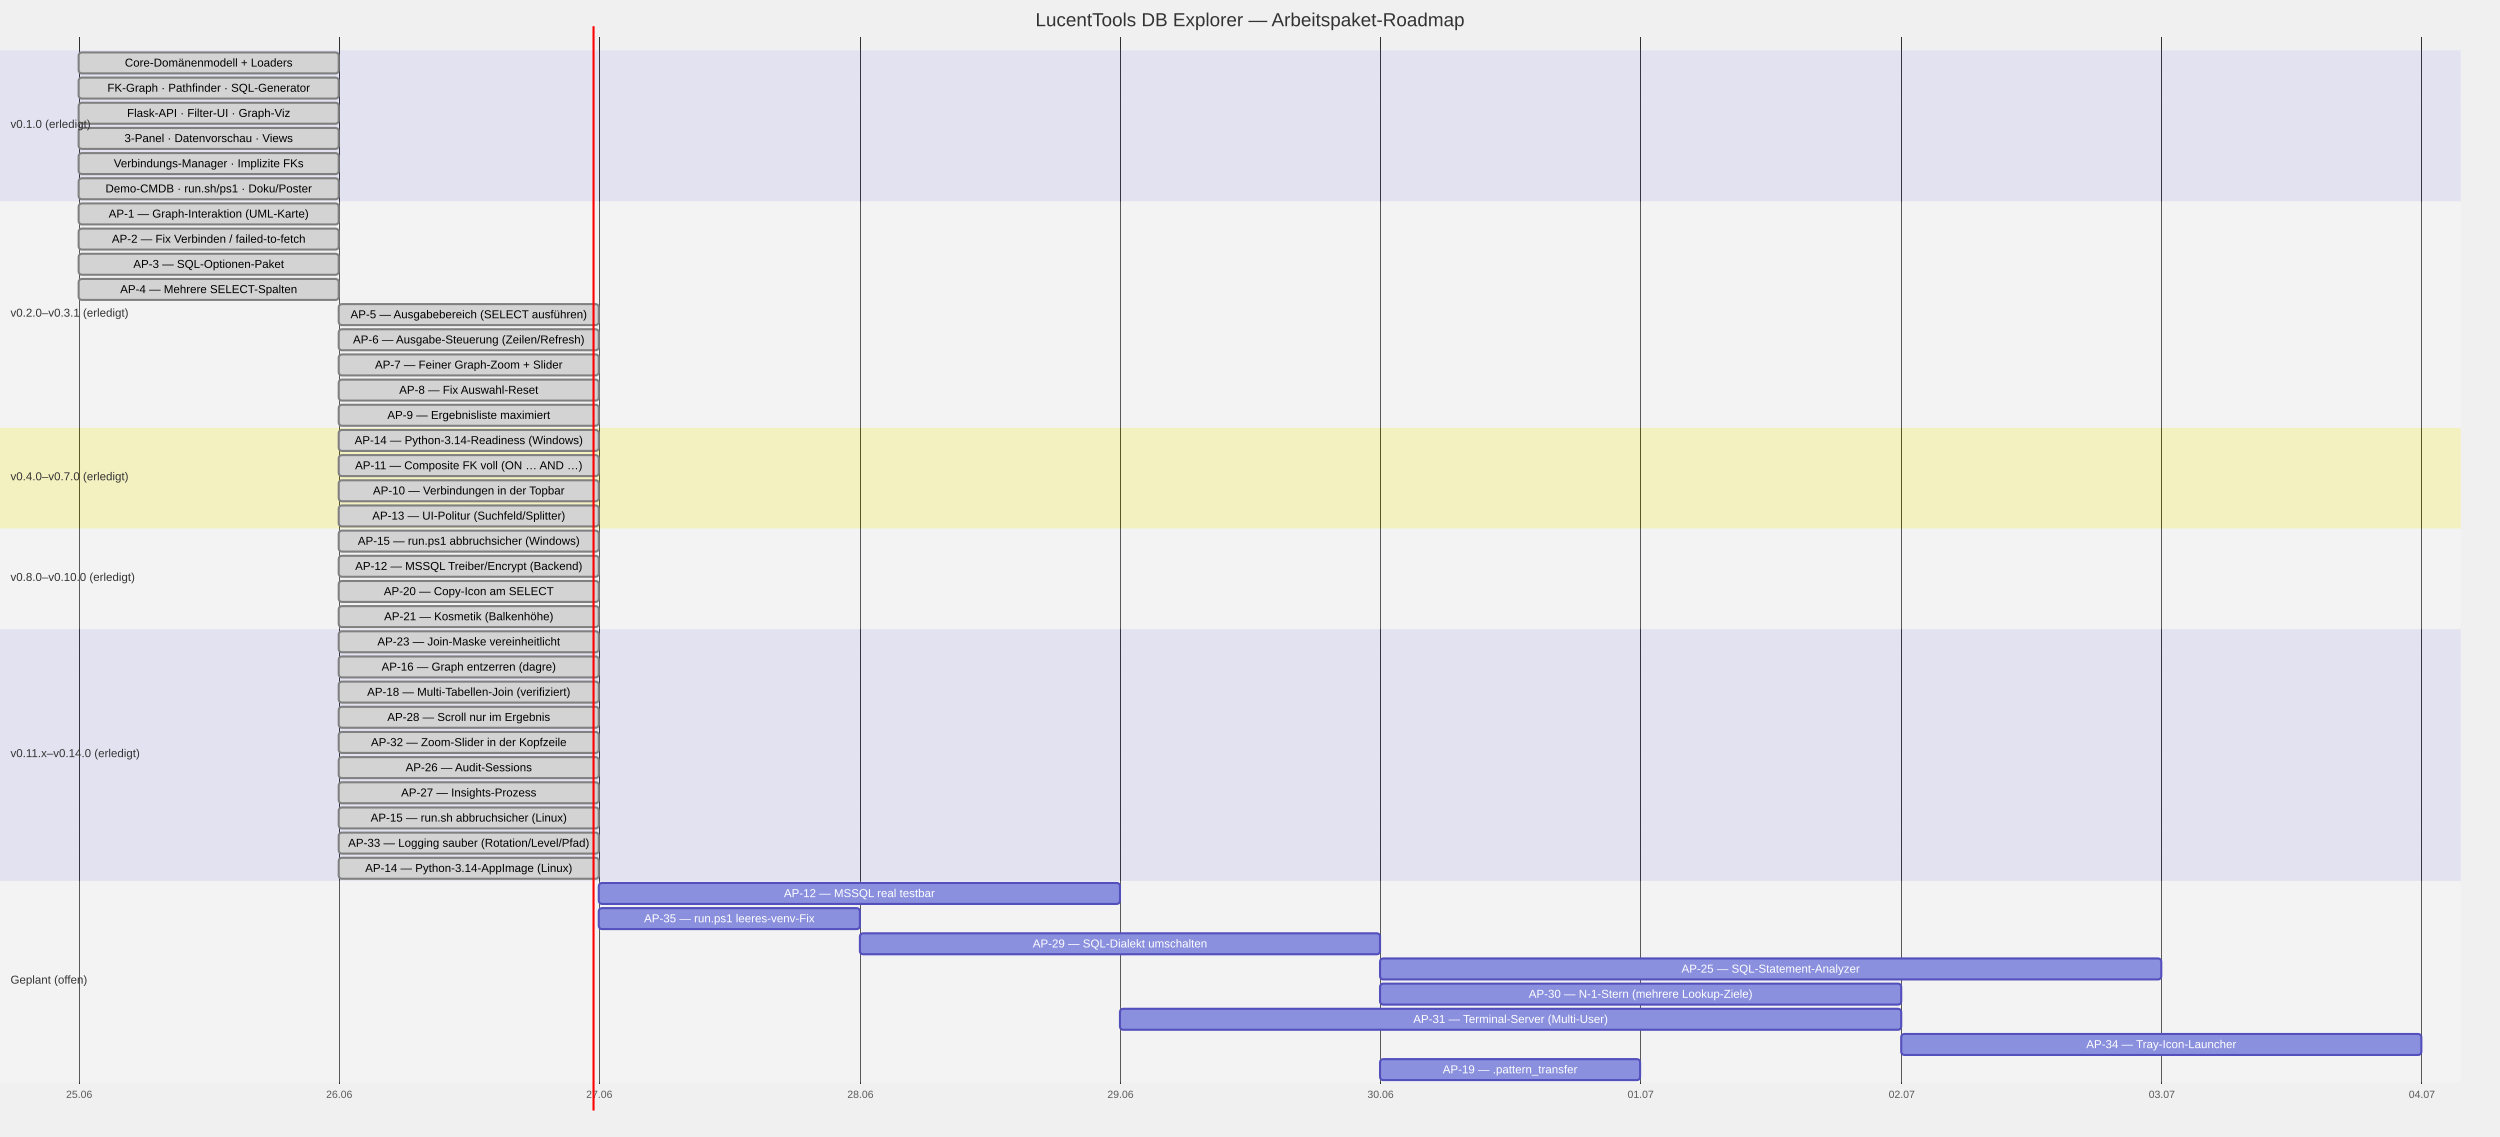
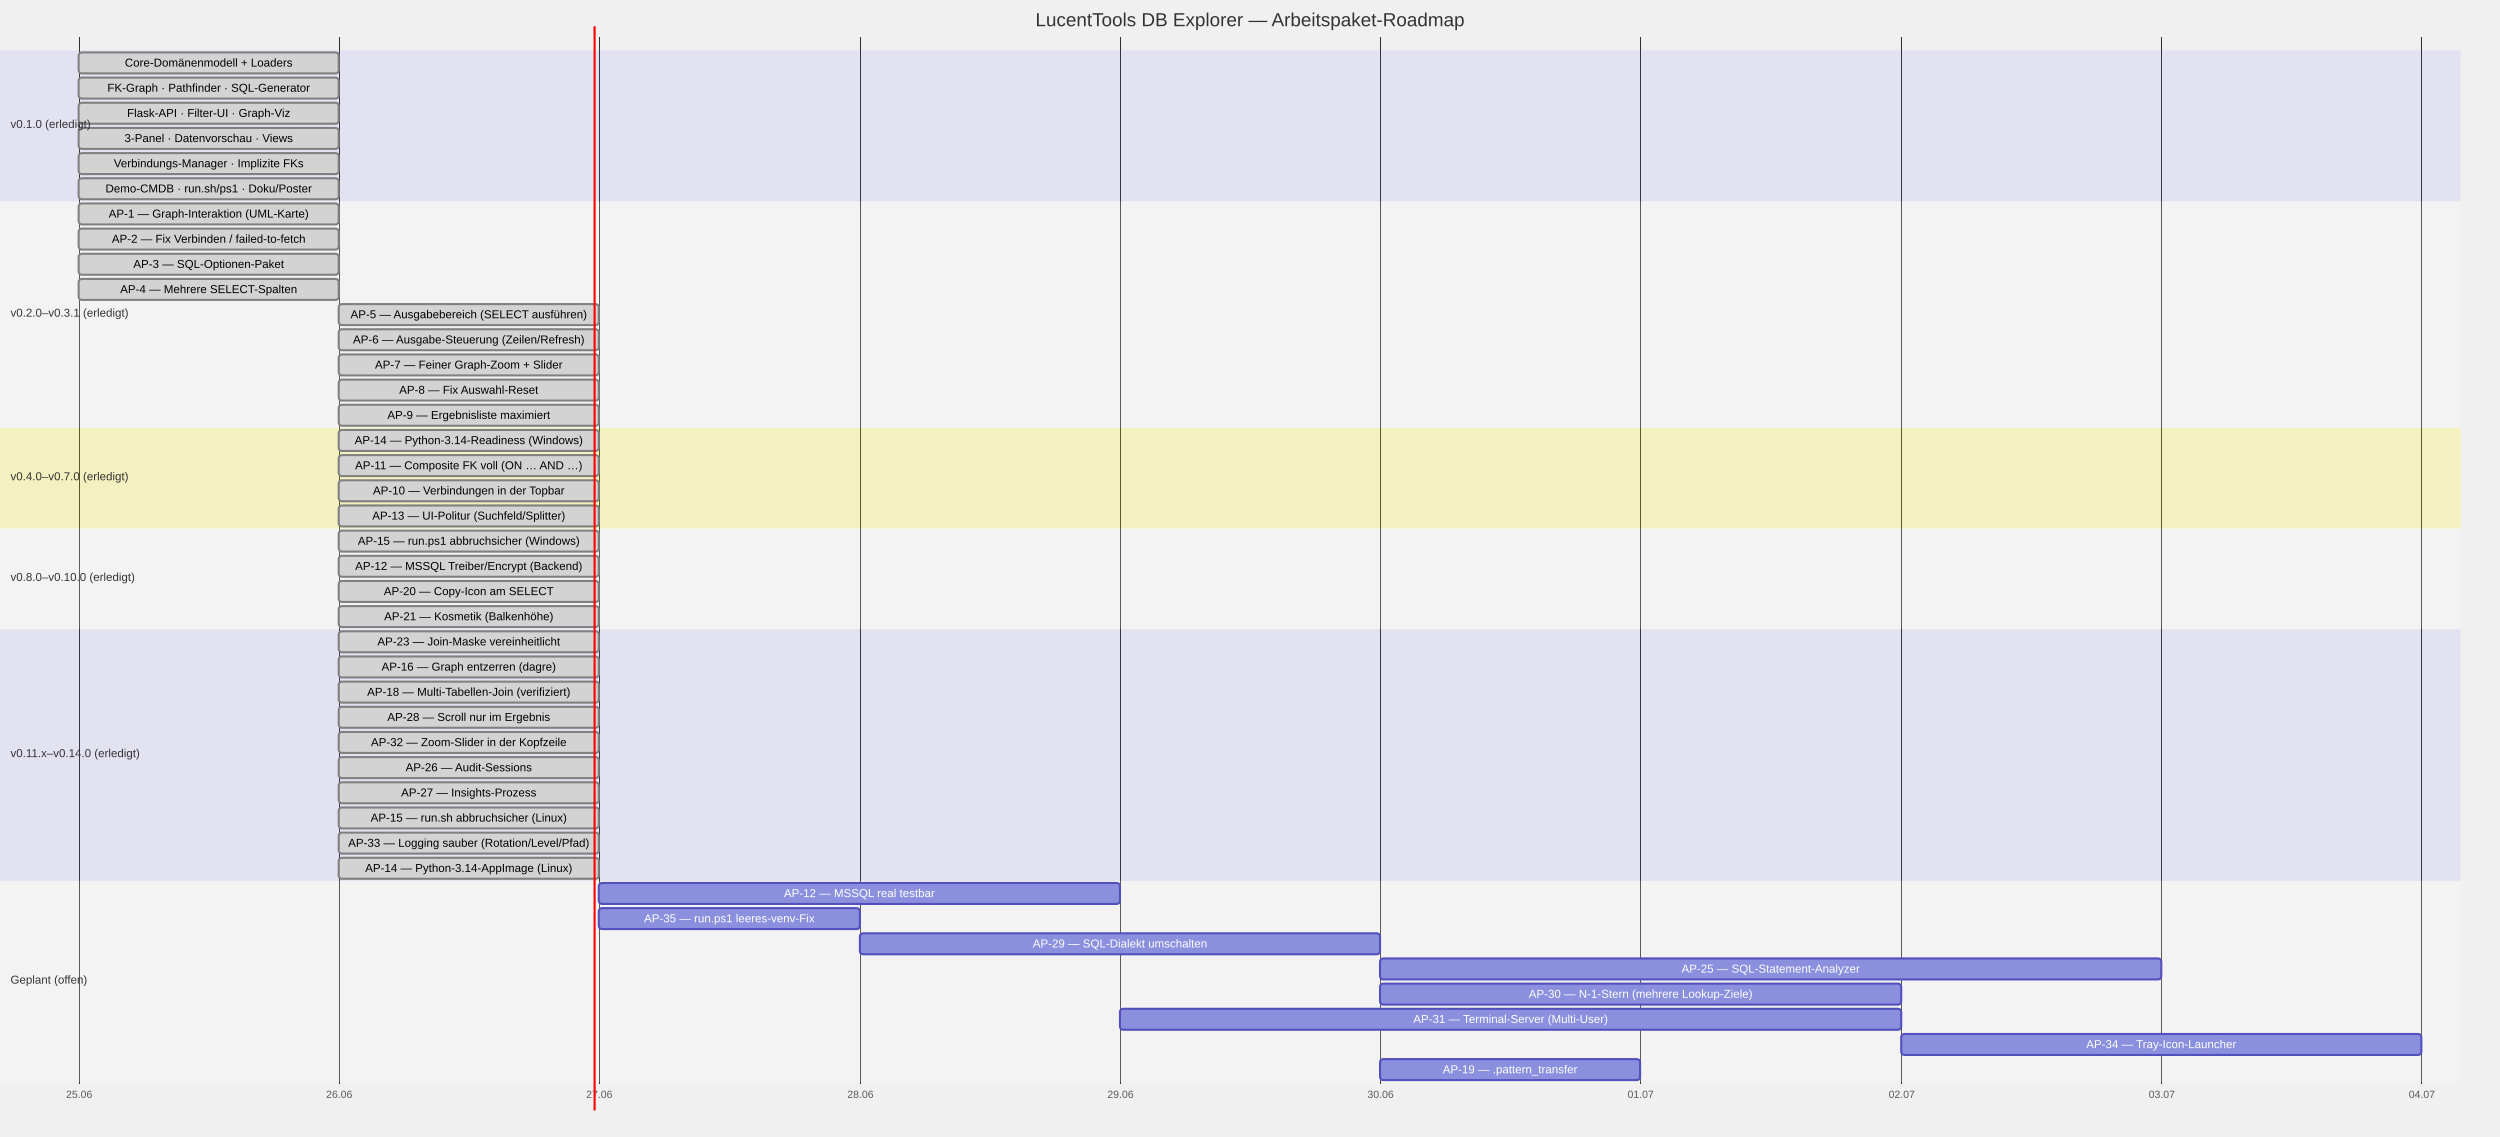
<svg xmlns="http://www.w3.org/2000/svg" id="my-svg" width="2384" viewBox="0 0 2384 1084" style="max-width: 2384px; background-color: transparent;" role="graphics-document document" aria-roledescription="gantt">
  <style>#my-svg{font-family:"trebuchet ms",verdana,arial,sans-serif;font-size:16px;fill:#333;}@keyframes edge-animation-frame{from{stroke-dashoffset:0;}}@keyframes dash{to{stroke-dashoffset:0;}}#my-svg .edge-animation-slow{stroke-dasharray:9,5!important;stroke-dashoffset:900;animation:dash 50s linear infinite;stroke-linecap:round;}#my-svg .edge-animation-fast{stroke-dasharray:9,5!important;stroke-dashoffset:900;animation:dash 20s linear infinite;stroke-linecap:round;}#my-svg .error-icon{fill:#552222;}#my-svg .error-text{fill:#552222;stroke:#552222;}#my-svg .edge-thickness-normal{stroke-width:1px;}#my-svg .edge-thickness-thick{stroke-width:3.5px;}#my-svg .edge-pattern-solid{stroke-dasharray:0;}#my-svg .edge-thickness-invisible{stroke-width:0;fill:none;}#my-svg .edge-pattern-dashed{stroke-dasharray:3;}#my-svg .edge-pattern-dotted{stroke-dasharray:2;}#my-svg .marker{fill:#333333;stroke:#333333;}#my-svg .marker.cross{stroke:#333333;}#my-svg svg{font-family:"trebuchet ms",verdana,arial,sans-serif;font-size:16px;}#my-svg p{margin:0;}#my-svg .mermaid-main-font{font-family:"trebuchet ms",verdana,arial,sans-serif;}#my-svg .exclude-range{fill:#eeeeee;}#my-svg .section{stroke:none;opacity:0.2;}#my-svg .section0{fill:rgba(102, 102, 255, 0.49);}#my-svg .section2{fill:#fff400;}#my-svg .section1,#my-svg .section3{fill:white;opacity:0.2;}#my-svg .sectionTitle0{fill:#333;}#my-svg .sectionTitle1{fill:#333;}#my-svg .sectionTitle2{fill:#333;}#my-svg .sectionTitle3{fill:#333;}#my-svg .sectionTitle{text-anchor:start;font-family:"trebuchet ms",verdana,arial,sans-serif;}#my-svg .grid .tick{stroke:lightgrey;opacity:0.8;shape-rendering:crispEdges;}#my-svg .grid .tick text{font-family:"trebuchet ms",verdana,arial,sans-serif;fill:#333;}#my-svg .grid path{stroke-width:0;}#my-svg .today{fill:none;stroke:red;stroke-width:2px;}#my-svg .task{stroke-width:2;}#my-svg .taskText{text-anchor:middle;font-family:"trebuchet ms",verdana,arial,sans-serif;}#my-svg .taskTextOutsideRight{fill:black;text-anchor:start;font-family:"trebuchet ms",verdana,arial,sans-serif;}#my-svg .taskTextOutsideLeft{fill:black;text-anchor:end;}#my-svg .task.clickable{cursor:pointer;}#my-svg .taskText.clickable{cursor:pointer;fill:#003163!important;font-weight:bold;}#my-svg .taskTextOutsideLeft.clickable{cursor:pointer;fill:#003163!important;font-weight:bold;}#my-svg .taskTextOutsideRight.clickable{cursor:pointer;fill:#003163!important;font-weight:bold;}#my-svg .taskText0,#my-svg .taskText1,#my-svg .taskText2,#my-svg .taskText3{fill:white;}#my-svg .task0,#my-svg .task1,#my-svg .task2,#my-svg .task3{fill:#8a90dd;stroke:#534fbc;}#my-svg .taskTextOutside0,#my-svg .taskTextOutside2{fill:black;}#my-svg .taskTextOutside1,#my-svg .taskTextOutside3{fill:black;}#my-svg .active0,#my-svg .active1,#my-svg .active2,#my-svg .active3{fill:#bfc7ff;stroke:#534fbc;}#my-svg .activeText0,#my-svg .activeText1,#my-svg .activeText2,#my-svg .activeText3{fill:black!important;}#my-svg .done0,#my-svg .done1,#my-svg .done2,#my-svg .done3{stroke:grey;fill:lightgrey;stroke-width:2;}#my-svg .doneText0,#my-svg .doneText1,#my-svg .doneText2,#my-svg .doneText3{fill:black!important;}#my-svg .doneText0.taskTextOutsideLeft,#my-svg .doneText0.taskTextOutsideRight,#my-svg .doneText1.taskTextOutsideLeft,#my-svg .doneText1.taskTextOutsideRight,#my-svg .doneText2.taskTextOutsideLeft,#my-svg .doneText2.taskTextOutsideRight,#my-svg .doneText3.taskTextOutsideLeft,#my-svg .doneText3.taskTextOutsideRight{fill:black!important;}#my-svg .crit0,#my-svg .crit1,#my-svg .crit2,#my-svg .crit3{stroke:#ff8888;fill:red;stroke-width:2;}#my-svg .activeCrit0,#my-svg .activeCrit1,#my-svg .activeCrit2,#my-svg .activeCrit3{stroke:#ff8888;fill:#bfc7ff;stroke-width:2;}#my-svg .doneCrit0,#my-svg .doneCrit1,#my-svg .doneCrit2,#my-svg .doneCrit3{stroke:#ff8888;fill:lightgrey;stroke-width:2;cursor:pointer;shape-rendering:crispEdges;}#my-svg .milestone{transform:rotate(45deg) scale(0.8,0.8);}#my-svg .milestoneText{font-style:italic;}#my-svg .doneCritText0,#my-svg .doneCritText1,#my-svg .doneCritText2,#my-svg .doneCritText3{fill:black!important;}#my-svg .doneCritText0.taskTextOutsideLeft,#my-svg .doneCritText0.taskTextOutsideRight,#my-svg .doneCritText1.taskTextOutsideLeft,#my-svg .doneCritText1.taskTextOutsideRight,#my-svg .doneCritText2.taskTextOutsideLeft,#my-svg .doneCritText2.taskTextOutsideRight,#my-svg .doneCritText3.taskTextOutsideLeft,#my-svg .doneCritText3.taskTextOutsideRight{fill:black!important;}#my-svg .vert{stroke:navy;}#my-svg .vertText{font-size:15px;text-anchor:middle;fill:navy!important;}#my-svg .activeCritText0,#my-svg .activeCritText1,#my-svg .activeCritText2,#my-svg .activeCritText3{fill:black!important;}#my-svg .titleText{text-anchor:middle;font-size:18px;fill:#333;font-family:"trebuchet ms",verdana,arial,sans-serif;}#my-svg .node .neo-node{stroke:#9370DB;}#my-svg [data-look="neo"].node rect,#my-svg [data-look="neo"].cluster rect,#my-svg [data-look="neo"].node polygon{stroke:#9370DB;filter:drop-shadow(1px 2px 2px rgba(185, 185, 185, 1));}#my-svg [data-look="neo"].node path{stroke:#9370DB;stroke-width:1px;}#my-svg [data-look="neo"].node .outer-path{filter:drop-shadow(1px 2px 2px rgba(185, 185, 185, 1));}#my-svg [data-look="neo"].node .neo-line path{stroke:#9370DB;filter:none;}#my-svg [data-look="neo"].node circle{stroke:#9370DB;filter:drop-shadow(1px 2px 2px rgba(185, 185, 185, 1));}#my-svg [data-look="neo"].node circle .state-start{fill:#000000;}#my-svg [data-look="neo"].icon-shape .icon{fill:#9370DB;filter:drop-shadow(1px 2px 2px rgba(185, 185, 185, 1));}#my-svg [data-look="neo"].icon-shape .icon-neo path{stroke:#9370DB;filter:drop-shadow(1px 2px 2px rgba(185, 185, 185, 1));}#my-svg :root{--mermaid-font-family:"trebuchet ms",verdana,arial,sans-serif;}</style>
  <g />
  <g class="grid" transform="translate(75, 1034)" fill="none" font-size="10" font-family="sans-serif" text-anchor="middle">
    <path class="domain" stroke="currentColor" d="M0.5,-999V0.5H2234.5V-999" />
    <g class="tick" opacity="1" transform="translate(0.5,0)">
      <line stroke="currentColor" y2="-999" />
      <text fill="#000" y="3" dy="1em" stroke="none" font-size="10" style="text-anchor: middle;"> 25.06</text>
    </g>
    <g class="tick" opacity="1" transform="translate(248.5,0)">
      <line stroke="currentColor" y2="-999" />
      <text fill="#000" y="3" dy="1em" stroke="none" font-size="10" style="text-anchor: middle;"> 26.06</text>
    </g>
    <g class="tick" opacity="1" transform="translate(496.5,0)">
      <line stroke="currentColor" y2="-999" />
      <text fill="#000" y="3" dy="1em" stroke="none" font-size="10" style="text-anchor: middle;"> 27.06</text>
    </g>
    <g class="tick" opacity="1" transform="translate(745.5,0)">
      <line stroke="currentColor" y2="-999" />
      <text fill="#000" y="3" dy="1em" stroke="none" font-size="10" style="text-anchor: middle;"> 28.06</text>
    </g>
    <g class="tick" opacity="1" transform="translate(993.5,0)">
      <line stroke="currentColor" y2="-999" />
      <text fill="#000" y="3" dy="1em" stroke="none" font-size="10" style="text-anchor: middle;"> 29.06</text>
    </g>
    <g class="tick" opacity="1" transform="translate(1241.5,0)">
      <line stroke="currentColor" y2="-999" />
      <text fill="#000" y="3" dy="1em" stroke="none" font-size="10" style="text-anchor: middle;"> 30.06</text>
    </g>
    <g class="tick" opacity="1" transform="translate(1489.5,0)">
      <line stroke="currentColor" y2="-999" />
      <text fill="#000" y="3" dy="1em" stroke="none" font-size="10" style="text-anchor: middle;"> 01.07</text>
    </g>
    <g class="tick" opacity="1" transform="translate(1738.5,0)">
      <line stroke="currentColor" y2="-999" />
      <text fill="#000" y="3" dy="1em" stroke="none" font-size="10" style="text-anchor: middle;"> 02.07</text>
    </g>
    <g class="tick" opacity="1" transform="translate(1986.5,0)">
      <line stroke="currentColor" y2="-999" />
      <text fill="#000" y="3" dy="1em" stroke="none" font-size="10" style="text-anchor: middle;"> 03.07</text>
    </g>
    <g class="tick" opacity="1" transform="translate(2234.5,0)">
      <line stroke="currentColor" y2="-999" />
      <text fill="#000" y="3" dy="1em" stroke="none" font-size="10" style="text-anchor: middle;"> 04.07</text>
    </g>
  </g>
  <g>
    <rect x="0" y="48" width="2346.5" height="24" class="section section0" />
    <rect x="0" y="72" width="2346.5" height="24" class="section section0" />
    <rect x="0" y="96" width="2346.5" height="24" class="section section0" />
    <rect x="0" y="120" width="2346.5" height="24" class="section section0" />
    <rect x="0" y="144" width="2346.5" height="24" class="section section0" />
    <rect x="0" y="168" width="2346.5" height="24" class="section section0" />
    <rect x="0" y="192" width="2346.5" height="24" class="section section1" />
    <rect x="0" y="216" width="2346.5" height="24" class="section section1" />
    <rect x="0" y="240" width="2346.5" height="24" class="section section1" />
    <rect x="0" y="264" width="2346.5" height="24" class="section section1" />
    <rect x="0" y="288" width="2346.5" height="24" class="section section1" />
    <rect x="0" y="312" width="2346.5" height="24" class="section section1" />
    <rect x="0" y="336" width="2346.5" height="24" class="section section1" />
    <rect x="0" y="360" width="2346.5" height="24" class="section section1" />
    <rect x="0" y="384" width="2346.5" height="24" class="section section1" />
    <rect x="0" y="408" width="2346.5" height="24" class="section section2" />
    <rect x="0" y="432" width="2346.5" height="24" class="section section2" />
    <rect x="0" y="456" width="2346.5" height="24" class="section section2" />
    <rect x="0" y="480" width="2346.5" height="24" class="section section2" />
    <rect x="0" y="504" width="2346.5" height="24" class="section section3" />
    <rect x="0" y="528" width="2346.5" height="24" class="section section3" />
    <rect x="0" y="552" width="2346.5" height="24" class="section section3" />
    <rect x="0" y="576" width="2346.5" height="24" class="section section3" />
    <rect x="0" y="600" width="2346.5" height="24" class="section section0" />
    <rect x="0" y="624" width="2346.5" height="24" class="section section0" />
    <rect x="0" y="648" width="2346.5" height="24" class="section section0" />
    <rect x="0" y="672" width="2346.5" height="24" class="section section0" />
    <rect x="0" y="696" width="2346.5" height="24" class="section section0" />
    <rect x="0" y="720" width="2346.5" height="24" class="section section0" />
    <rect x="0" y="744" width="2346.5" height="24" class="section section0" />
    <rect x="0" y="768" width="2346.5" height="24" class="section section0" />
    <rect x="0" y="792" width="2346.5" height="24" class="section section0" />
    <rect x="0" y="816" width="2346.5" height="24" class="section section0" />
    <rect x="0" y="840" width="2346.5" height="24" class="section section1" />
    <rect x="0" y="864" width="2346.5" height="24" class="section section1" />
    <rect x="0" y="888" width="2346.5" height="24" class="section section1" />
    <rect x="0" y="960" width="2346.5" height="24" class="section section1" />
    <rect x="0" y="912" width="2346.5" height="24" class="section section1" />
    <rect x="0" y="936" width="2346.5" height="24" class="section section1" />
    <rect x="0" y="1008" width="2346.5" height="24" class="section section1" />
    <rect x="0" y="984" width="2346.5" height="24" class="section section1" />
  </g>
  <g>
    <rect id="my-svg-d1" rx="3" ry="3" x="75" y="50" width="248" height="20" transform-origin="199px 60px" class="task done0" />
    <rect id="my-svg-d2" rx="3" ry="3" x="75" y="74" width="248" height="20" transform-origin="199px 84px" class="task done0" />
    <rect id="my-svg-d3" rx="3" ry="3" x="75" y="98" width="248" height="20" transform-origin="199px 108px" class="task done0" />
    <rect id="my-svg-d4" rx="3" ry="3" x="75" y="122" width="248" height="20" transform-origin="199px 132px" class="task done0" />
    <rect id="my-svg-d5" rx="3" ry="3" x="75" y="146" width="248" height="20" transform-origin="199px 156px" class="task done0" />
    <rect id="my-svg-d6" rx="3" ry="3" x="75" y="170" width="248" height="20" transform-origin="199px 180px" class="task done0" />
    <rect id="my-svg-a1" rx="3" ry="3" x="75" y="194" width="248" height="20" transform-origin="199px 204px" class="task done1" />
    <rect id="my-svg-a2" rx="3" ry="3" x="75" y="218" width="248" height="20" transform-origin="199px 228px" class="task done1" />
    <rect id="my-svg-a3" rx="3" ry="3" x="75" y="242" width="248" height="20" transform-origin="199px 252px" class="task done1" />
    <rect id="my-svg-a4" rx="3" ry="3" x="75" y="266" width="248" height="20" transform-origin="199px 276px" class="task done1" />
    <rect id="my-svg-a5" rx="3" ry="3" x="323" y="290" width="248" height="20" transform-origin="447px 300px" class="task done1" />
    <rect id="my-svg-a6" rx="3" ry="3" x="323" y="314" width="248" height="20" transform-origin="447px 324px" class="task done1" />
    <rect id="my-svg-a7" rx="3" ry="3" x="323" y="338" width="248" height="20" transform-origin="447px 348px" class="task done1" />
    <rect id="my-svg-a8" rx="3" ry="3" x="323" y="362" width="248" height="20" transform-origin="447px 372px" class="task done1" />
    <rect id="my-svg-a9" rx="3" ry="3" x="323" y="386" width="248" height="20" transform-origin="447px 396px" class="task done1" />
    <rect id="my-svg-b1" rx="3" ry="3" x="323" y="410" width="248" height="20" transform-origin="447px 420px" class="task done2" />
    <rect id="my-svg-b2" rx="3" ry="3" x="323" y="434" width="248" height="20" transform-origin="447px 444px" class="task done2" />
    <rect id="my-svg-b3" rx="3" ry="3" x="323" y="458" width="248" height="20" transform-origin="447px 468px" class="task done2" />
    <rect id="my-svg-b4" rx="3" ry="3" x="323" y="482" width="248" height="20" transform-origin="447px 492px" class="task done2" />
    <rect id="my-svg-c1" rx="3" ry="3" x="323" y="506" width="248" height="20" transform-origin="447px 516px" class="task done3" />
    <rect id="my-svg-c2" rx="3" ry="3" x="323" y="530" width="248" height="20" transform-origin="447px 540px" class="task done3" />
    <rect id="my-svg-c3" rx="3" ry="3" x="323" y="554" width="248" height="20" transform-origin="447px 564px" class="task done3" />
    <rect id="my-svg-c4" rx="3" ry="3" x="323" y="578" width="248" height="20" transform-origin="447px 588px" class="task done3" />
    <rect id="my-svg-e1" rx="3" ry="3" x="323" y="602" width="248" height="20" transform-origin="447px 612px" class="task done0" />
    <rect id="my-svg-e2" rx="3" ry="3" x="323" y="626" width="248" height="20" transform-origin="447px 636px" class="task done0" />
    <rect id="my-svg-e3" rx="3" ry="3" x="323" y="650" width="248" height="20" transform-origin="447px 660px" class="task done0" />
    <rect id="my-svg-e4" rx="3" ry="3" x="323" y="674" width="248" height="20" transform-origin="447px 684px" class="task done0" />
    <rect id="my-svg-e5" rx="3" ry="3" x="323" y="698" width="248" height="20" transform-origin="447px 708px" class="task done0" />
    <rect id="my-svg-e6" rx="3" ry="3" x="323" y="722" width="248" height="20" transform-origin="447px 732px" class="task done0" />
    <rect id="my-svg-e7" rx="3" ry="3" x="323" y="746" width="248" height="20" transform-origin="447px 756px" class="task done0" />
    <rect id="my-svg-e8" rx="3" ry="3" x="323" y="770" width="248" height="20" transform-origin="447px 780px" class="task done0" />
    <rect id="my-svg-e9" rx="3" ry="3" x="323" y="794" width="248" height="20" transform-origin="447px 804px" class="task done0" />
    <rect id="my-svg-e10" rx="3" ry="3" x="323" y="818" width="248" height="20" transform-origin="447px 828px" class="task done0" />
    <rect id="my-svg-p1" rx="3" ry="3" x="571" y="842" width="497" height="20" transform-origin="819.5px 852px" class="task task1" />
    <rect id="my-svg-p3" rx="3" ry="3" x="571" y="866" width="249" height="20" transform-origin="695.5px 876px" class="task task1" />
    <rect id="my-svg-p4" rx="3" ry="3" x="820" y="890" width="496" height="20" transform-origin="1068px 900px" class="task task1" />
    <rect id="my-svg-p7" rx="3" ry="3" x="1068" y="962" width="745" height="20" transform-origin="1440.5px 972px" class="task task1" />
    <rect id="my-svg-p5" rx="3" ry="3" x="1316" y="914" width="745" height="20" transform-origin="1688.5px 924px" class="task task1" />
    <rect id="my-svg-p6" rx="3" ry="3" x="1316" y="938" width="497" height="20" transform-origin="1564.5px 948px" class="task task1" />
    <rect id="my-svg-p11" rx="3" ry="3" x="1316" y="1010" width="248" height="20" transform-origin="1440px 1020px" class="task task1" />
    <rect id="my-svg-p9" rx="3" ry="3" x="1813" y="986" width="496" height="20" transform-origin="2061px 996px" class="task task1" />
    <text id="my-svg-d1-text" font-size="11" x="199" y="63.5" class="taskText taskText0  doneText0 width-157.0771484375">Core-Domänenmodell + Loaders          </text>
    <text id="my-svg-d2-text" font-size="11" x="199" y="87.5" class="taskText taskText0  doneText0 width-191.59716796875">FK-Graph · Pathfinder · SQL-Generator </text>
    <text id="my-svg-d3-text" font-size="11" x="199" y="111.5" class="taskText taskText0  doneText0 width-155.171875">Flask-API · Filter-UI · Graph-Viz     </text>
    <text id="my-svg-d4-text" font-size="11" x="199" y="135.5" class="taskText taskText0  doneText0 width-158.5380859375">3-Panel · Datenvorschau · Views       </text>
    <text id="my-svg-d5-text" font-size="11" x="199" y="159.5" class="taskText taskText0  doneText0 width-179.1416015625">Verbindungs-Manager · Implizite FKs   </text>
    <text id="my-svg-d6-text" font-size="11" x="199" y="183.5" class="taskText taskText0  doneText0 width-194.73388671875">Demo-CMDB · run.sh/ps1 · Doku/Poster  </text>
    <text id="my-svg-a1-text" font-size="11" x="199" y="207.5" class="taskText taskText1  doneText1 width-187.953125">AP-1 — Graph-Interaktion (UML-Karte)        </text>
    <text id="my-svg-a2-text" font-size="11" x="199" y="231.5" class="taskText taskText1  doneText1 width-189.296875">AP-2 — Fix Verbinden / failed-to-fetch      </text>
    <text id="my-svg-a3-text" font-size="11" x="199" y="255.5" class="taskText taskText1  doneText1 width-136.41455078125">AP-3 — SQL-Optionen-Paket                   </text>
    <text id="my-svg-a4-text" font-size="11" x="199" y="279.5" class="taskText taskText1  doneText1 width-156.21875">AP-4 — Mehrere SELECT-Spalten               </text>
    <text id="my-svg-a5-text" font-size="11" x="447" y="303.5" class="taskText taskText1  doneText1 width-212.640625">AP-5 — Ausgabebereich (SELECT ausführen)    </text>
    <text id="my-svg-a6-text" font-size="11" x="447" y="327.5" class="taskText taskText1  doneText1 width-214.796875">AP-6 — Ausgabe-Steuerung (Zeilen/Refresh)   </text>
    <text id="my-svg-a7-text" font-size="11" x="447" y="351.5" class="taskText taskText1  doneText1 width-173.501953125">AP-7 — Feiner Graph-Zoom + Slider           </text>
    <text id="my-svg-a8-text" font-size="11" x="447" y="375.5" class="taskText taskText1  doneText1 width-125.8818359375">AP-8 — Fix Auswahl-Reset                    </text>
    <text id="my-svg-a9-text" font-size="11" x="447" y="399.5" class="taskText taskText1  doneText1 width-154.16064453125">AP-9 — Ergebnisliste maximiert              </text>
    <text id="my-svg-b1-text" font-size="11" x="447" y="423.5" class="taskText taskText2  doneText2 width-208.53125">AP-14 — Python-3.14-Readiness (Windows)     </text>
    <text id="my-svg-b2-text" font-size="11" x="447" y="447.5" class="taskText taskText2  doneText2 width-202.59375">AP-11 — Composite FK voll (ON … AND …)      </text>
    <text id="my-svg-b3-text" font-size="11" x="447" y="471.5" class="taskText taskText2  doneText2 width-179.13623046875">AP-10 — Verbindungen in der Topbar          </text>
    <text id="my-svg-b4-text" font-size="11" x="447" y="495.5" class="taskText taskText2  doneText2 width-185.84375">AP-13 — UI-Politur (Suchfeld/Splitter)      </text>
    <text id="my-svg-c1-text" font-size="11" x="447" y="519.5" class="taskText taskText3  doneText3 width-206.4375">AP-15 — run.ps1 abbruchsicher (Windows)     </text>
    <text id="my-svg-c2-text" font-size="11" x="447" y="543.5" class="taskText taskText3  doneText3 width-207.84375">AP-12 — MSSQL Treiber/Encrypt (Backend)     </text>
    <text id="my-svg-c3-text" font-size="11" x="447" y="567.5" class="taskText taskText3  doneText3 width-149.162109375">AP-20 — Copy-Icon am SELECT                 </text>
    <text id="my-svg-c4-text" font-size="11" x="447" y="591.5" class="taskText taskText3  doneText3 width-155.546875">AP-21 — Kosmetik (Balkenhöhe)               </text>
    <text id="my-svg-e1-text" font-size="11" x="447" y="615.5" class="taskText taskText0  doneText0 width-173.287109375">AP-23 — Join-Maske vereinheitlicht          </text>
    <text id="my-svg-e2-text" font-size="11" x="447" y="639.5" class="taskText taskText0  doneText0 width-163.109375">AP-16 — Graph entzerren (dagre)             </text>
    <text id="my-svg-e3-text" font-size="11" x="447" y="663.5" class="taskText taskText0  doneText0 width-197.640625">AP-18 — Multi-Tabellen-Join (verifiziert)   </text>
    <text id="my-svg-e4-text" font-size="11" x="447" y="687.5" class="taskText taskText0  doneText0 width-150.77685546875">AP-28 — Scroll nur im Ergebnis              </text>
    <text id="my-svg-e5-text" font-size="11" x="447" y="711.5" class="taskText taskText0  doneText0 width-183.1875">AP-32 — Zoom-Slider in der Kopfzeile        </text>
    <text id="my-svg-e6-text" font-size="11" x="447" y="735.5" class="taskText taskText0  doneText0 width-112.70654296875">AP-26 — Audit-Sessions                      </text>
    <text id="my-svg-e7-text" font-size="11" x="447" y="759.5" class="taskText taskText0  doneText0 width-120.41943359375">AP-27 — Insights-Prozess                    </text>
    <text id="my-svg-e8-text" font-size="11" x="447" y="783.5" class="taskText taskText0  doneText0 width-183.75">AP-15 — run.sh abbruchsicher (Linux)        </text>
    <text id="my-svg-e9-text" font-size="11" x="447" y="807.5" class="taskText taskText0  doneText0 width-228.703125">AP-33 — Logging sauber (Rotation/Level/Pfad) </text>
    <text id="my-svg-e10-text" font-size="11" x="447" y="831.5" class="taskText taskText0  doneText0 width-192.046875">AP-14 — Python-3.14-AppImage (Linux)         </text>
    <text id="my-svg-p1-text" font-size="11" x="819.5" y="855.5" class="taskText taskText1  width-135.8935546875">AP-12 — MSSQL real testbar                  </text>
    <text id="my-svg-p3-text" font-size="11" x="695.5" y="879.5" class="taskText taskText1  width-158.646484375">AP-35 — run.ps1 leeres-venv-Fix             </text>
    <text id="my-svg-p4-text" font-size="11" x="1068" y="903.5" class="taskText taskText1  width-159.8125">AP-29 — SQL-Dialekt umschalten              </text>
    <text id="my-svg-p7-text" font-size="11" x="1440.5" y="975.5" class="taskText taskText1  width-182.421875">AP-31 — Terminal-Server (Multi-User)        </text>
    <text id="my-svg-p5-text" font-size="11" x="1688.5" y="927.5" class="taskText taskText1  width-163.7373046875">AP-25 — SQL-Statement-Analyzer              </text>
    <text id="my-svg-p6-text" font-size="11" x="1564.5" y="951.5" class="taskText taskText1  width-209.640625">AP-30 — N-1-Stern (mehrere Lookup-Ziele)    </text>
    <text id="my-svg-p11-text" font-size="11" x="1440" y="1023.5" class="taskText taskText1  width-129.57177734375">AP-19 — .pattern_transfer                   </text>
    <text id="my-svg-p9-text" font-size="11" x="2061" y="999.5" class="taskText taskText1  width-137.6875">AP-34 — Tray-Icon-Launcher                  </text>
  </g>
  <g>
    <text dy="0em" x="10" y="122" font-size="11" class="sectionTitle sectionTitle0">
      <tspan alignment-baseline="central" x="10">v0.1.0 (erledigt)</tspan>
    </text>
    <text dy="0em" x="10" y="302" font-size="11" class="sectionTitle sectionTitle1">
      <tspan alignment-baseline="central" x="10">v0.2.0–v0.3.1 (erledigt)</tspan>
    </text>
    <text dy="0em" x="10" y="458" font-size="11" class="sectionTitle sectionTitle2">
      <tspan alignment-baseline="central" x="10">v0.4.0–v0.7.0 (erledigt)</tspan>
    </text>
    <text dy="0em" x="10" y="554" font-size="11" class="sectionTitle sectionTitle3">
      <tspan alignment-baseline="central" x="10">v0.8.0–v0.10.0 (erledigt)</tspan>
    </text>
    <text dy="0em" x="10" y="722" font-size="11" class="sectionTitle sectionTitle0">
      <tspan alignment-baseline="central" x="10">v0.11.x–v0.14.0 (erledigt)</tspan>
    </text>
    <text dy="0em" x="10" y="938" font-size="11" class="sectionTitle sectionTitle1">
      <tspan alignment-baseline="central" x="10">Geplant (offen)</tspan>
    </text>
  </g>
  <g class="today">
-     <line x1="566" x2="566" y1="25" y2="1059" class="today" />
+     <line x1="567" x2="567" y1="25" y2="1059" class="today" />
  </g>
  <text x="1192" y="25" class="titleText">LucentTools DB Explorer — Arbeitspaket-Roadmap</text>
</svg>
